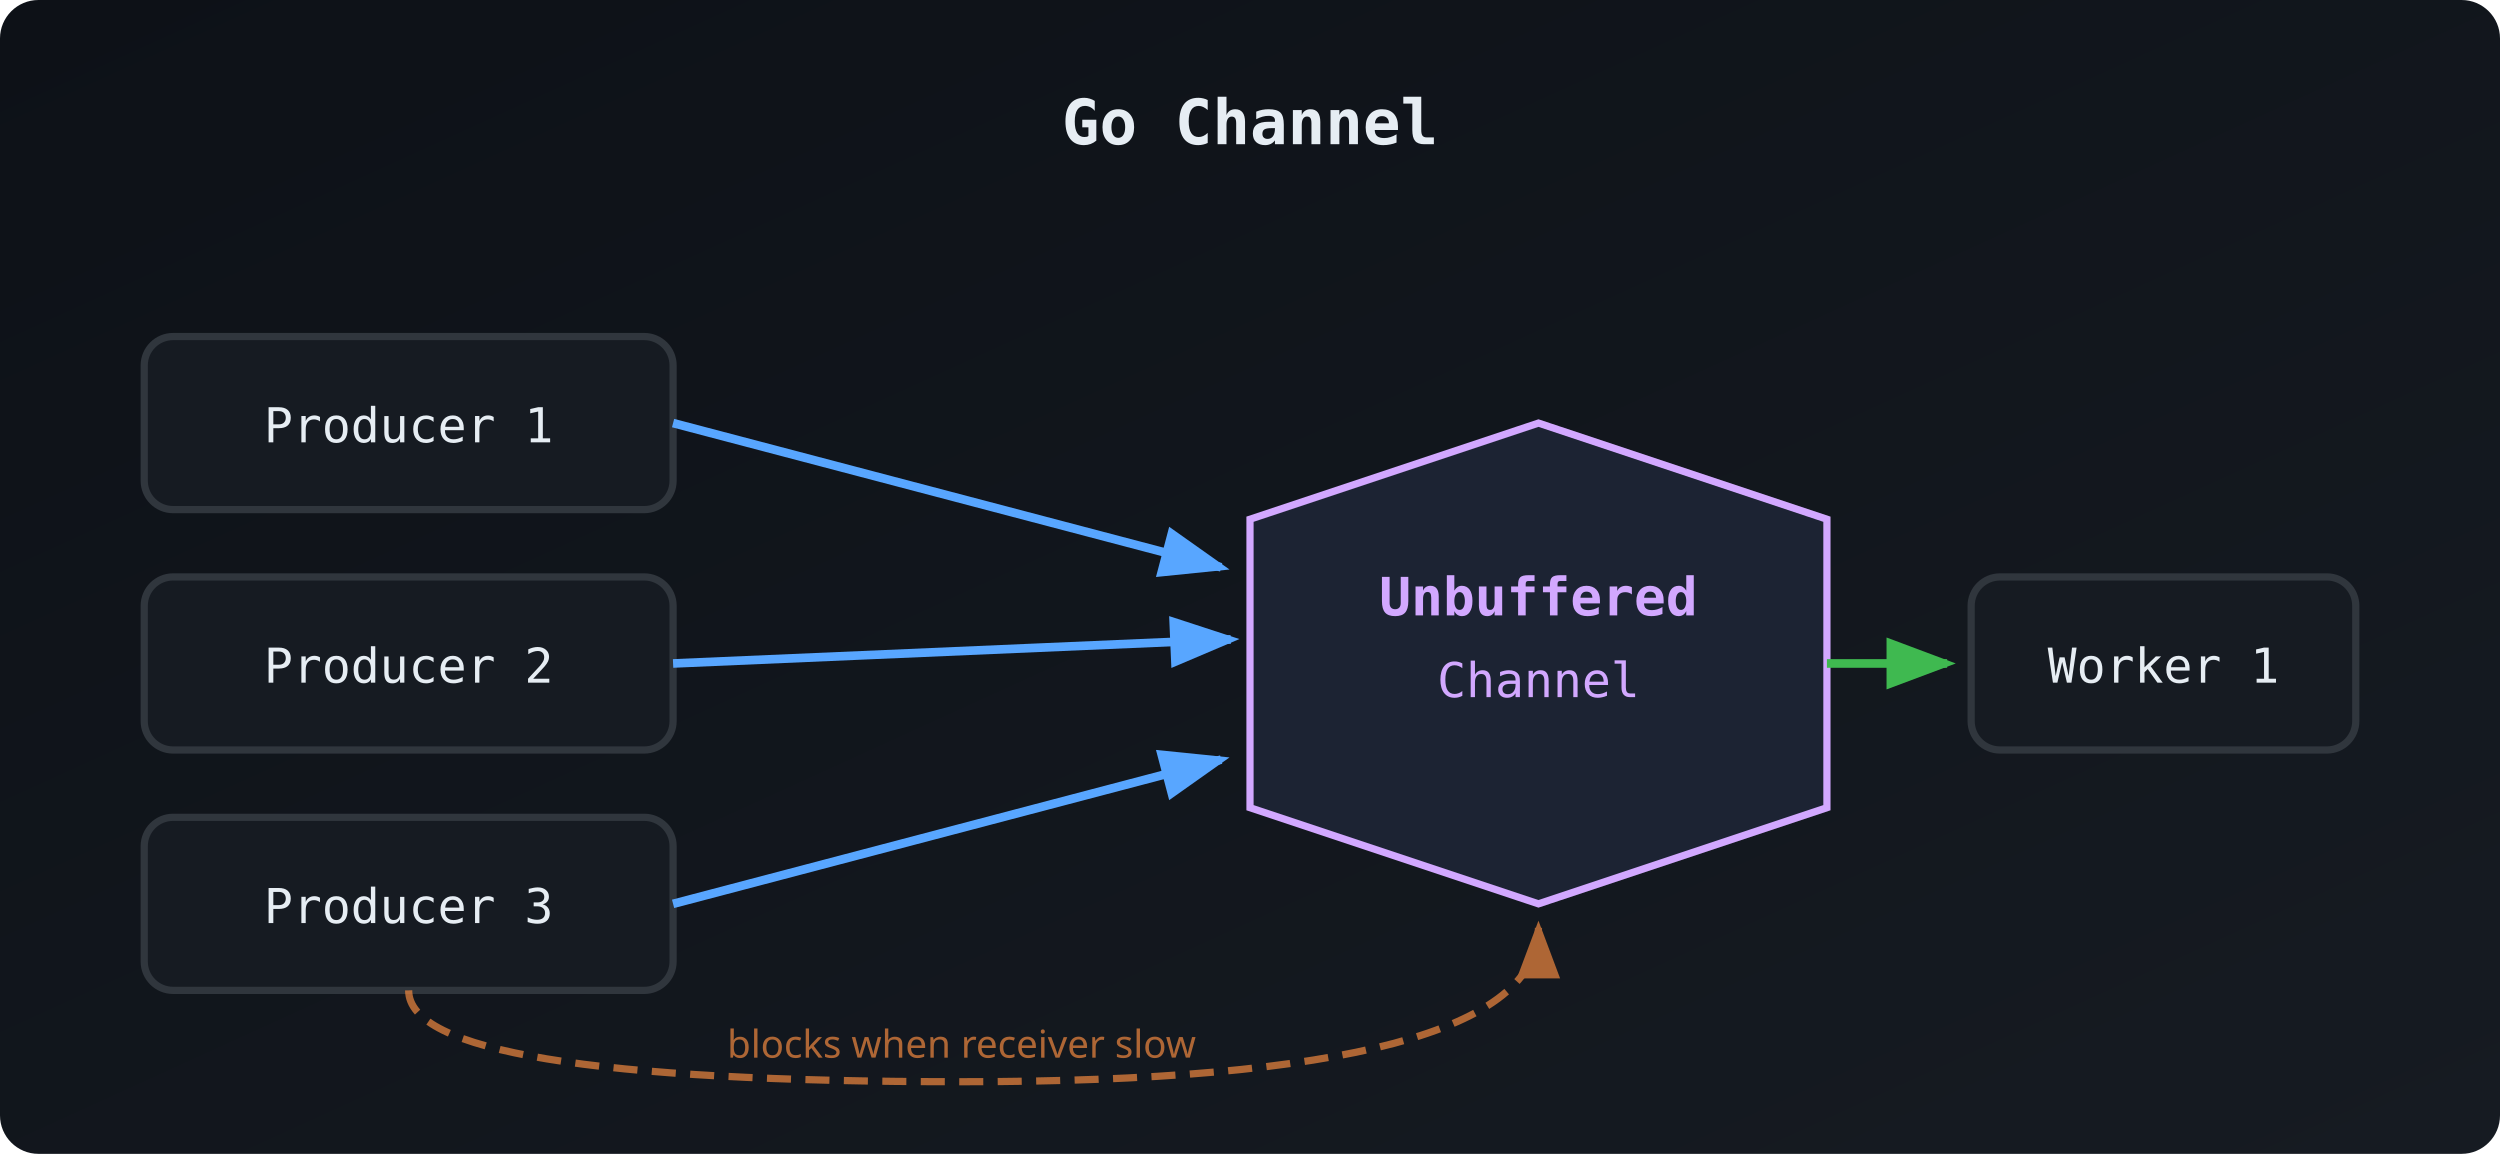
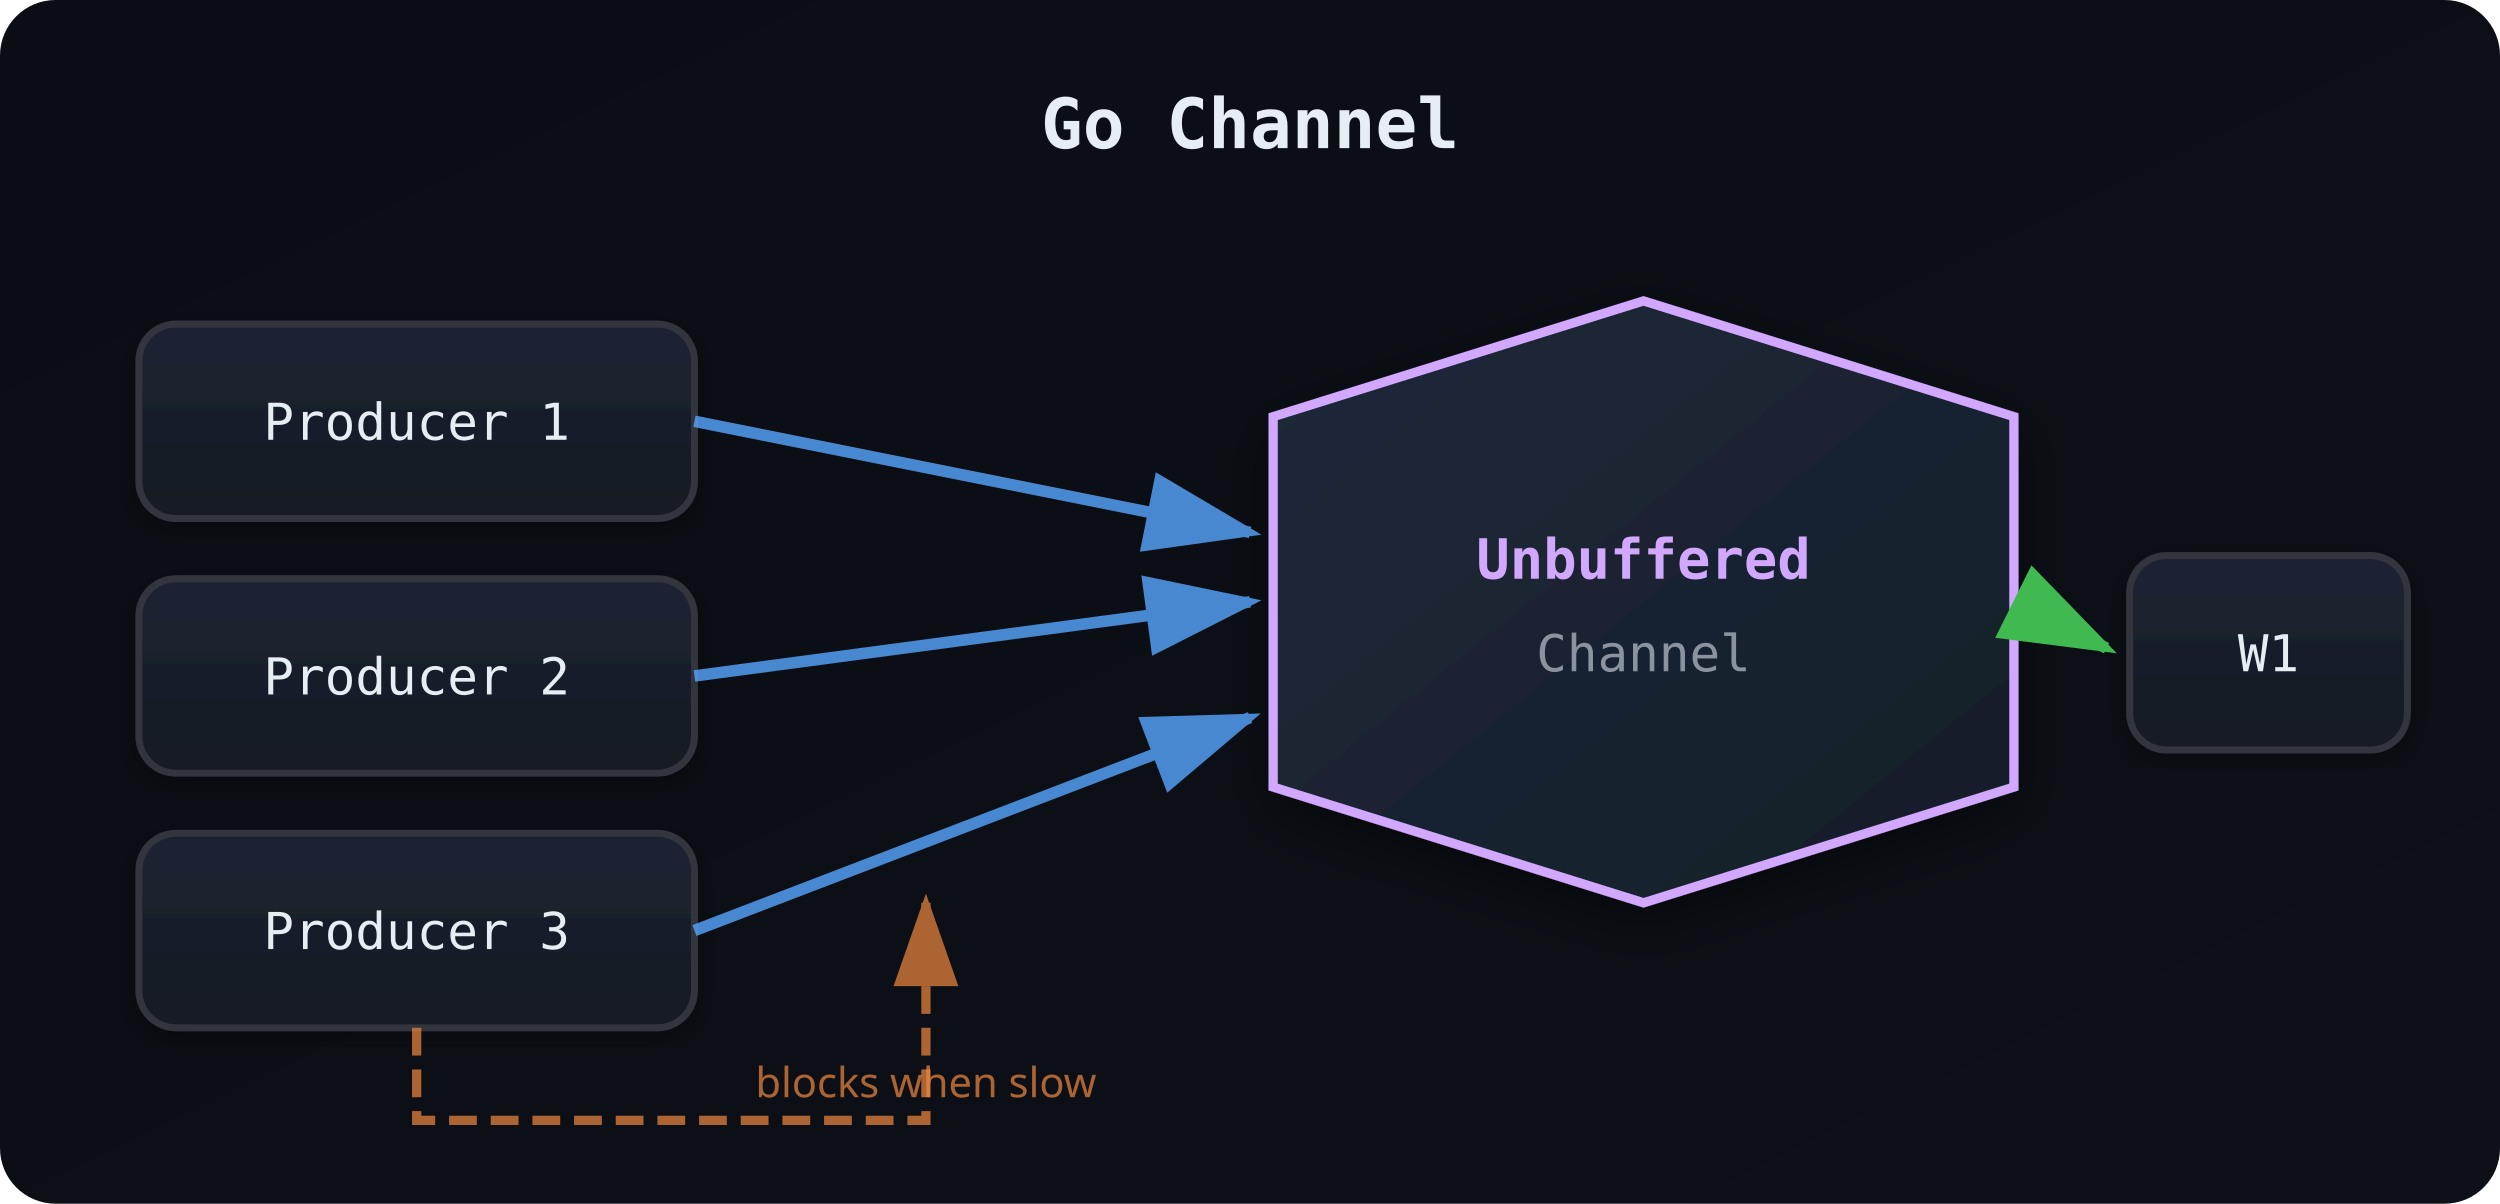
- <svg xmlns="http://www.w3.org/2000/svg" viewBox="0 0 520 240" width="520" height="240">
+ <svg xmlns="http://www.w3.org/2000/svg" viewBox="0 0 540 260" width="540" height="260">
  <defs>
    <linearGradient id="bg" x1="0%" y1="0%" x2="100%" y2="100%">
-       <stop offset="0%" stop-color="#0d1117" />
+       <stop offset="0%" stop-color="#0a0e14" />
+       <stop offset="100%" stop-color="#0d1117" />
+     </linearGradient>
+     <linearGradient id="card" x1="0%" y1="0%" x2="0%" y2="100%">
+       <stop offset="0%" stop-color="#1c2333" />
      <stop offset="100%" stop-color="#161b22" />
    </linearGradient>
-     <marker id="aBlue" markerWidth="8" markerHeight="6" refX="7" refY="3" orient="auto">
-       <polygon points="0 0,8 3,0 6" fill="#58a6ff" />
+     <linearGradient id="hex" x1="0%" y1="0%" x2="100%" y2="100%">
+       <stop offset="0%" stop-color="#1e2a3a" />
+       <stop offset="100%" stop-color="#151d28" />
+     </linearGradient>
+     <filter id="shadow">
+       <feDropShadow dx="0" dy="4" stdDeviation="6" flood-color="#000" flood-opacity="0.5" />
+     </filter>
+     <filter id="shadow-sm">
+       <feDropShadow dx="0" dy="2" stdDeviation="3" flood-color="#000" flood-opacity="0.4" />
+     </filter>
+     <marker id="aBlue" markerWidth="10" markerHeight="7" refX="9" refY="3.5" orient="auto">
+       <polygon points="0 0,10 3.5,0 7" fill="#58a6ff" />
    </marker>
-     <marker id="aOrange" markerWidth="8" markerHeight="6" refX="7" refY="3" orient="auto">
-       <polygon points="0 0,8 3,0 6" fill="#f0883e" />
+     <marker id="aGreen" markerWidth="10" markerHeight="7" refX="9" refY="3.5" orient="auto">
+       <polygon points="0 0,10 3.5,0 7" fill="#3fb950" />
    </marker>
-     <marker id="aGreen" markerWidth="8" markerHeight="6" refX="7" refY="3" orient="auto">
-       <polygon points="0 0,8 3,0 6" fill="#3fb950" />
+     <marker id="aOrange" markerWidth="10" markerHeight="7" refX="9" refY="3.5" orient="auto">
+       <polygon points="0 0,10 3.5,0 7" fill="#f0883e" />
    </marker>
  </defs>
-   <rect width="520" height="240" rx="8" fill="url(#bg)" />
-   <text x="260" y="30" text-anchor="middle" font-family="SF Mono,Menlo,monospace" font-size="13" font-weight="bold" fill="#e6edf3">Go Channel</text>
-   <rect x="30" y="70" width="110" height="36" rx="6" fill="#161b22" stroke="#30363d" stroke-width="1.5" />
-   <text x="85" y="92" text-anchor="middle" font-family="SF Mono,monospace" font-size="10" fill="#e6edf3">Producer 1</text>
-   <rect x="30" y="120" width="110" height="36" rx="6" fill="#161b22" stroke="#30363d" stroke-width="1.5" />
-   <text x="85" y="142" text-anchor="middle" font-family="SF Mono,monospace" font-size="10" fill="#e6edf3">Producer 2</text>
-   <rect x="30" y="170" width="110" height="36" rx="6" fill="#161b22" stroke="#30363d" stroke-width="1.5" />
-   <text x="85" y="192" text-anchor="middle" font-family="SF Mono,monospace" font-size="10" fill="#e6edf3">Producer 3</text>
-   <polygon points="260,108 320,88 380,108 380,168 320,188 260,168" fill="#1c2333" stroke="#d2a8ff" stroke-width="1.5" />
-   <text x="320" y="128" text-anchor="middle" font-family="SF Mono,monospace" font-size="11" font-weight="bold" fill="#d2a8ff">Unbuffered</text>
-   <text x="320" y="145" text-anchor="middle" font-family="SF Mono,monospace" font-size="10" fill="#d2a8ff">Channel</text>
-   <rect x="410" y="120" width="80" height="36" rx="6" fill="#161b22" stroke="#30363d" stroke-width="1.5" />
-   <text x="450" y="142" text-anchor="middle" font-family="SF Mono,monospace" font-size="10" fill="#e6edf3">Worker 1</text>
-   <line x1="140" y1="88" x2="254" y2="118" stroke="#58a6ff" stroke-width="1.8" marker-end="url(#aBlue)" />
-   <line x1="140" y1="138" x2="256" y2="133" stroke="#58a6ff" stroke-width="1.8" marker-end="url(#aBlue)" />
-   <line x1="140" y1="188" x2="254" y2="158" stroke="#58a6ff" stroke-width="1.8" marker-end="url(#aBlue)" />
-   <line x1="380" y1="138" x2="405" y2="138" stroke="#3fb950" stroke-width="1.8" marker-end="url(#aGreen)" />
-   <path d="M 85 206 Q 85 225 200 225 Q 320 225 320 193" stroke="#f0883e" stroke-width="1.5" stroke-dasharray="5 3" fill="none" marker-end="url(#aOrange)" opacity="0.7" />
-   <text x="200" y="220" text-anchor="middle" font-family="sans-serif" font-size="8" fill="#f0883e" opacity="0.7">blocks when receiver slow</text>
+   <rect width="540" height="260" rx="12" fill="url(#bg)" />
+   <text x="270" y="32" text-anchor="middle" font-family="SF Mono,Menlo,Consolas,monospace" font-size="15" font-weight="bold" fill="#e6edf3">Go Channel</text>
+   <rect x="30" y="70" width="120" height="42" rx="8" fill="url(#card)" stroke="#30363d" stroke-width="1.5" filter="url(#shadow-sm)" />
+   <text x="90" y="95" text-anchor="middle" font-family="SF Mono,Menlo,monospace" font-size="11" fill="#e6edf3">Producer 1</text>
+   <rect x="30" y="125" width="120" height="42" rx="8" fill="url(#card)" stroke="#30363d" stroke-width="1.5" filter="url(#shadow-sm)" />
+   <text x="90" y="150" text-anchor="middle" font-family="SF Mono,Menlo,monospace" font-size="11" fill="#e6edf3">Producer 2</text>
+   <rect x="30" y="180" width="120" height="42" rx="8" fill="url(#card)" stroke="#30363d" stroke-width="1.5" filter="url(#shadow-sm)" />
+   <text x="90" y="205" text-anchor="middle" font-family="SF Mono,Menlo,monospace" font-size="11" fill="#e6edf3">Producer 3</text>
+   <polygon points="275,90 355,65 435,90 435,170 355,195 275,170" fill="url(#hex)" stroke="#d2a8ff" stroke-width="2" filter="url(#shadow)" />
+   <text x="355" y="125" text-anchor="middle" font-family="SF Mono,Menlo,Consolas,monospace" font-size="12" font-weight="bold" fill="#d2a8ff">Unbuffered</text>
+   <text x="355" y="145" text-anchor="middle" font-family="SF Mono,Menlo,Consolas,monospace" font-size="11" fill="#8b949e">Channel</text>
+   <rect x="460" y="120" width="60" height="42" rx="8" fill="url(#card)" stroke="#30363d" stroke-width="1.5" filter="url(#shadow-sm)" />
+   <text x="490" y="145" text-anchor="middle" font-family="SF Mono,Menlo,monospace" font-size="11" fill="#e6edf3">W1</text>
+   <line x1="150" y1="91" x2="270" y2="115" stroke="#58a6ff" stroke-width="2.5" marker-end="url(#aBlue)" opacity="0.8" />
+   <line x1="150" y1="146" x2="270" y2="130" stroke="#58a6ff" stroke-width="2.5" marker-end="url(#aBlue)" opacity="0.8" />
+   <line x1="150" y1="201" x2="270" y2="155" stroke="#58a6ff" stroke-width="2.5" marker-end="url(#aBlue)" opacity="0.8" />
+   <line x1="435" y1="130" x2="455" y2="140" stroke="#3fb950" stroke-width="2.5" marker-end="url(#aGreen)" />
+   <path d="M 90 222 L 90 242 L 200 242 L 200 195" stroke="#f0883e" stroke-width="2" stroke-dasharray="6 3" fill="none" marker-end="url(#aOrange)" opacity="0.7" />
+   <text x="200" y="237" text-anchor="middle" font-family="sans-serif" font-size="9" fill="#f0883e" opacity="0.7">blocks when slow</text>
</svg>
